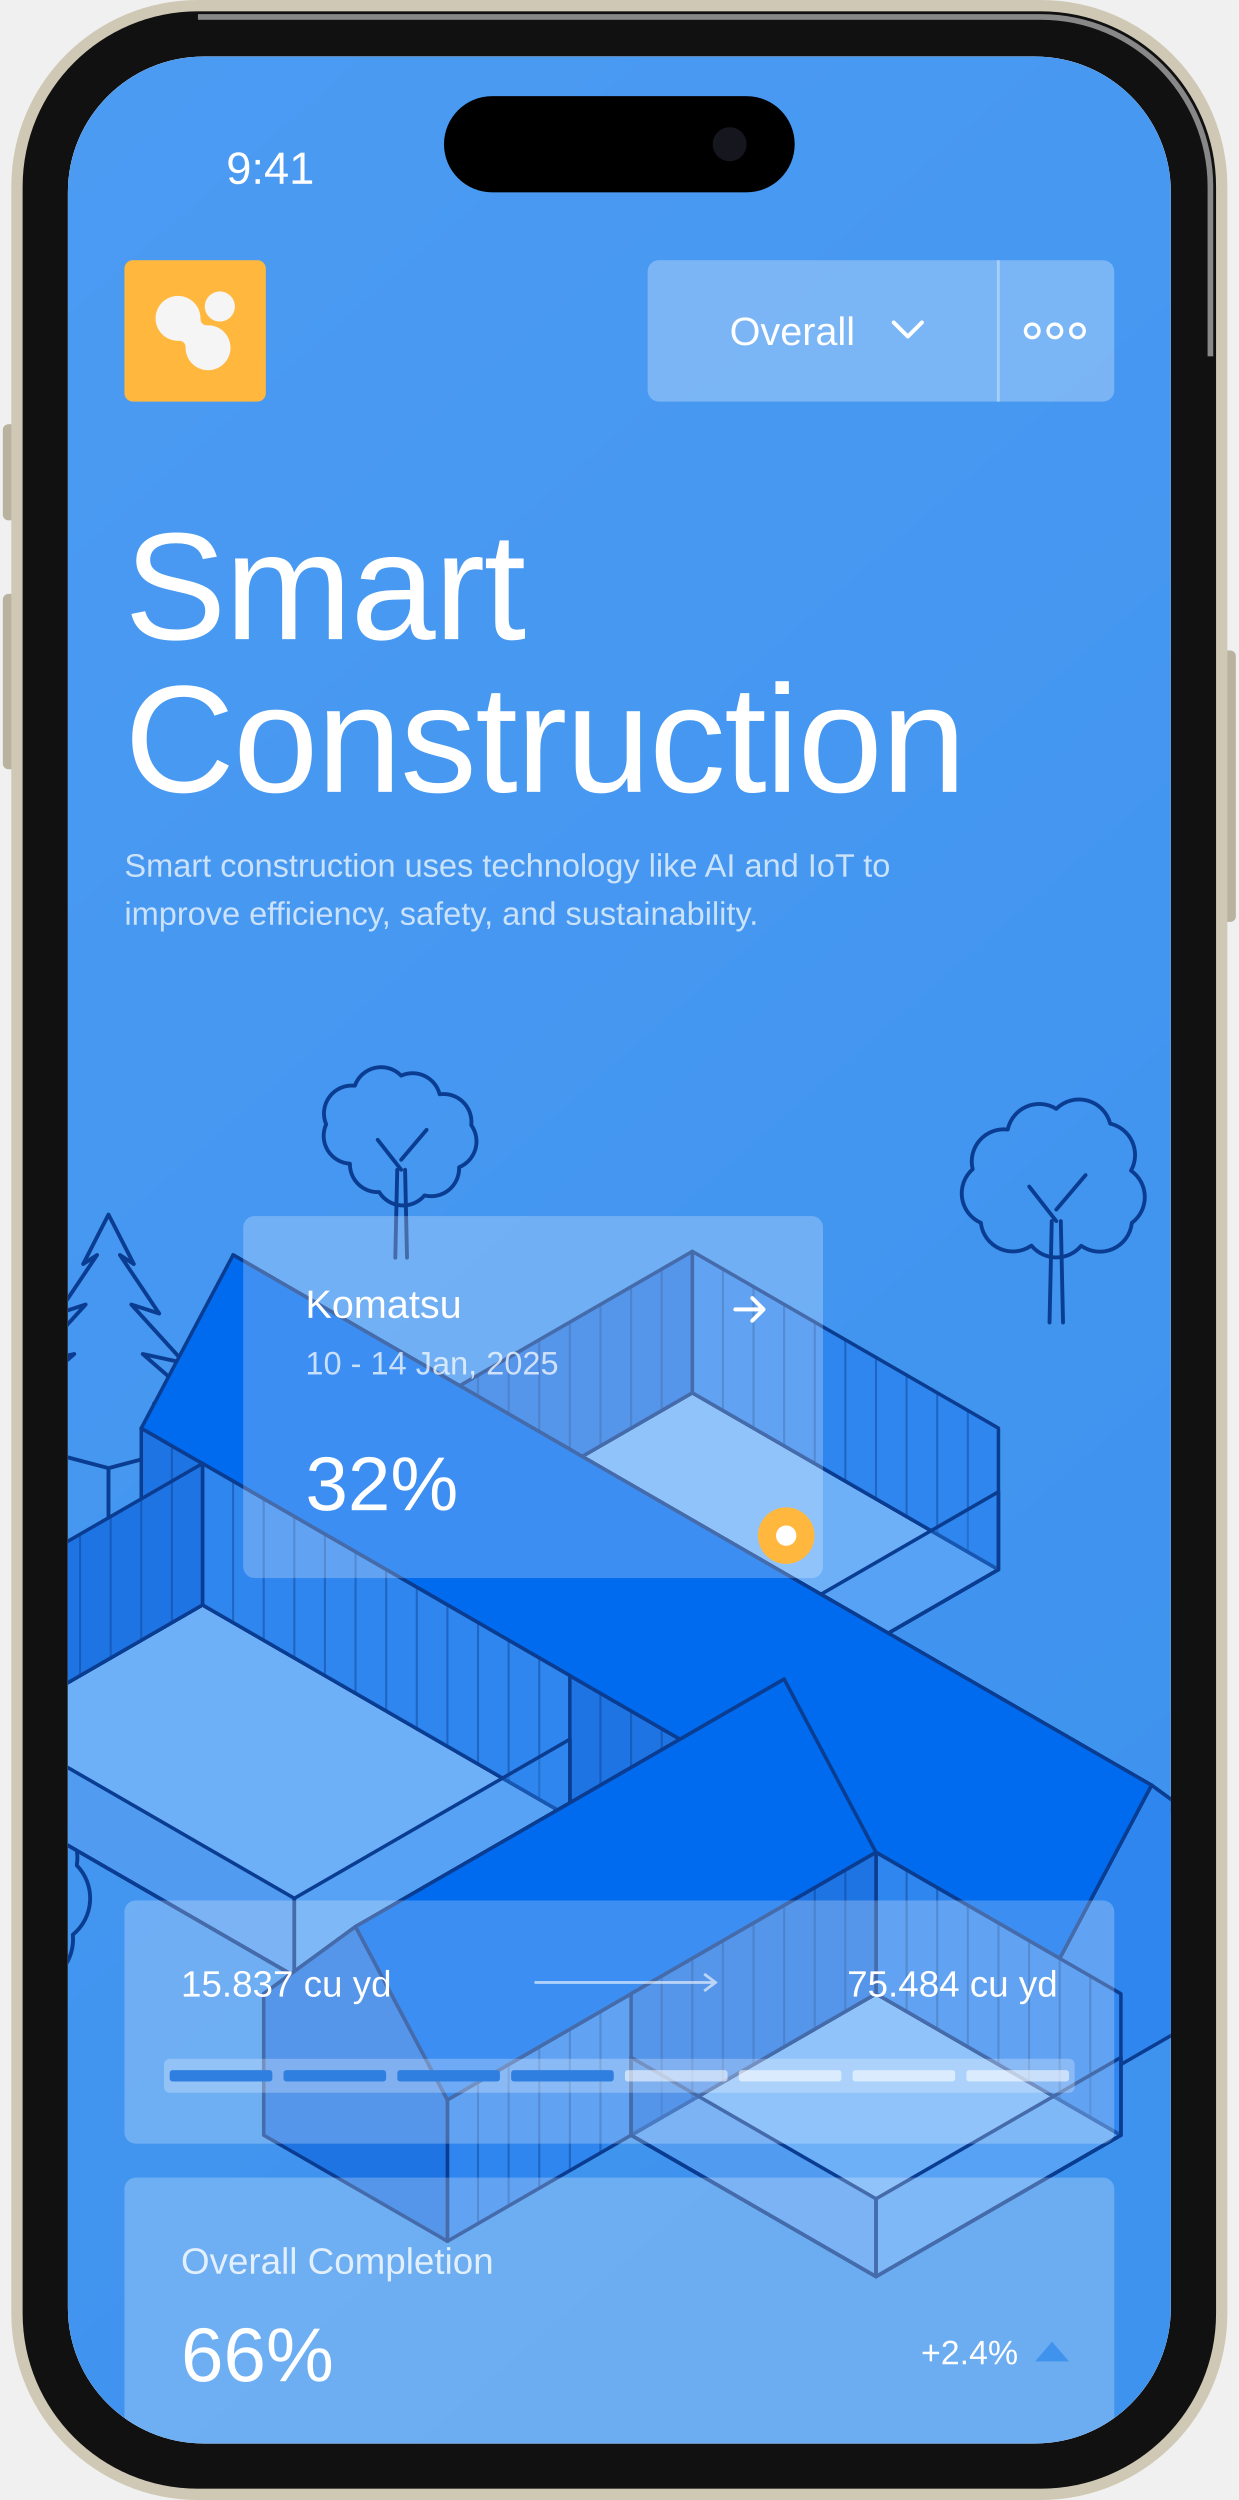
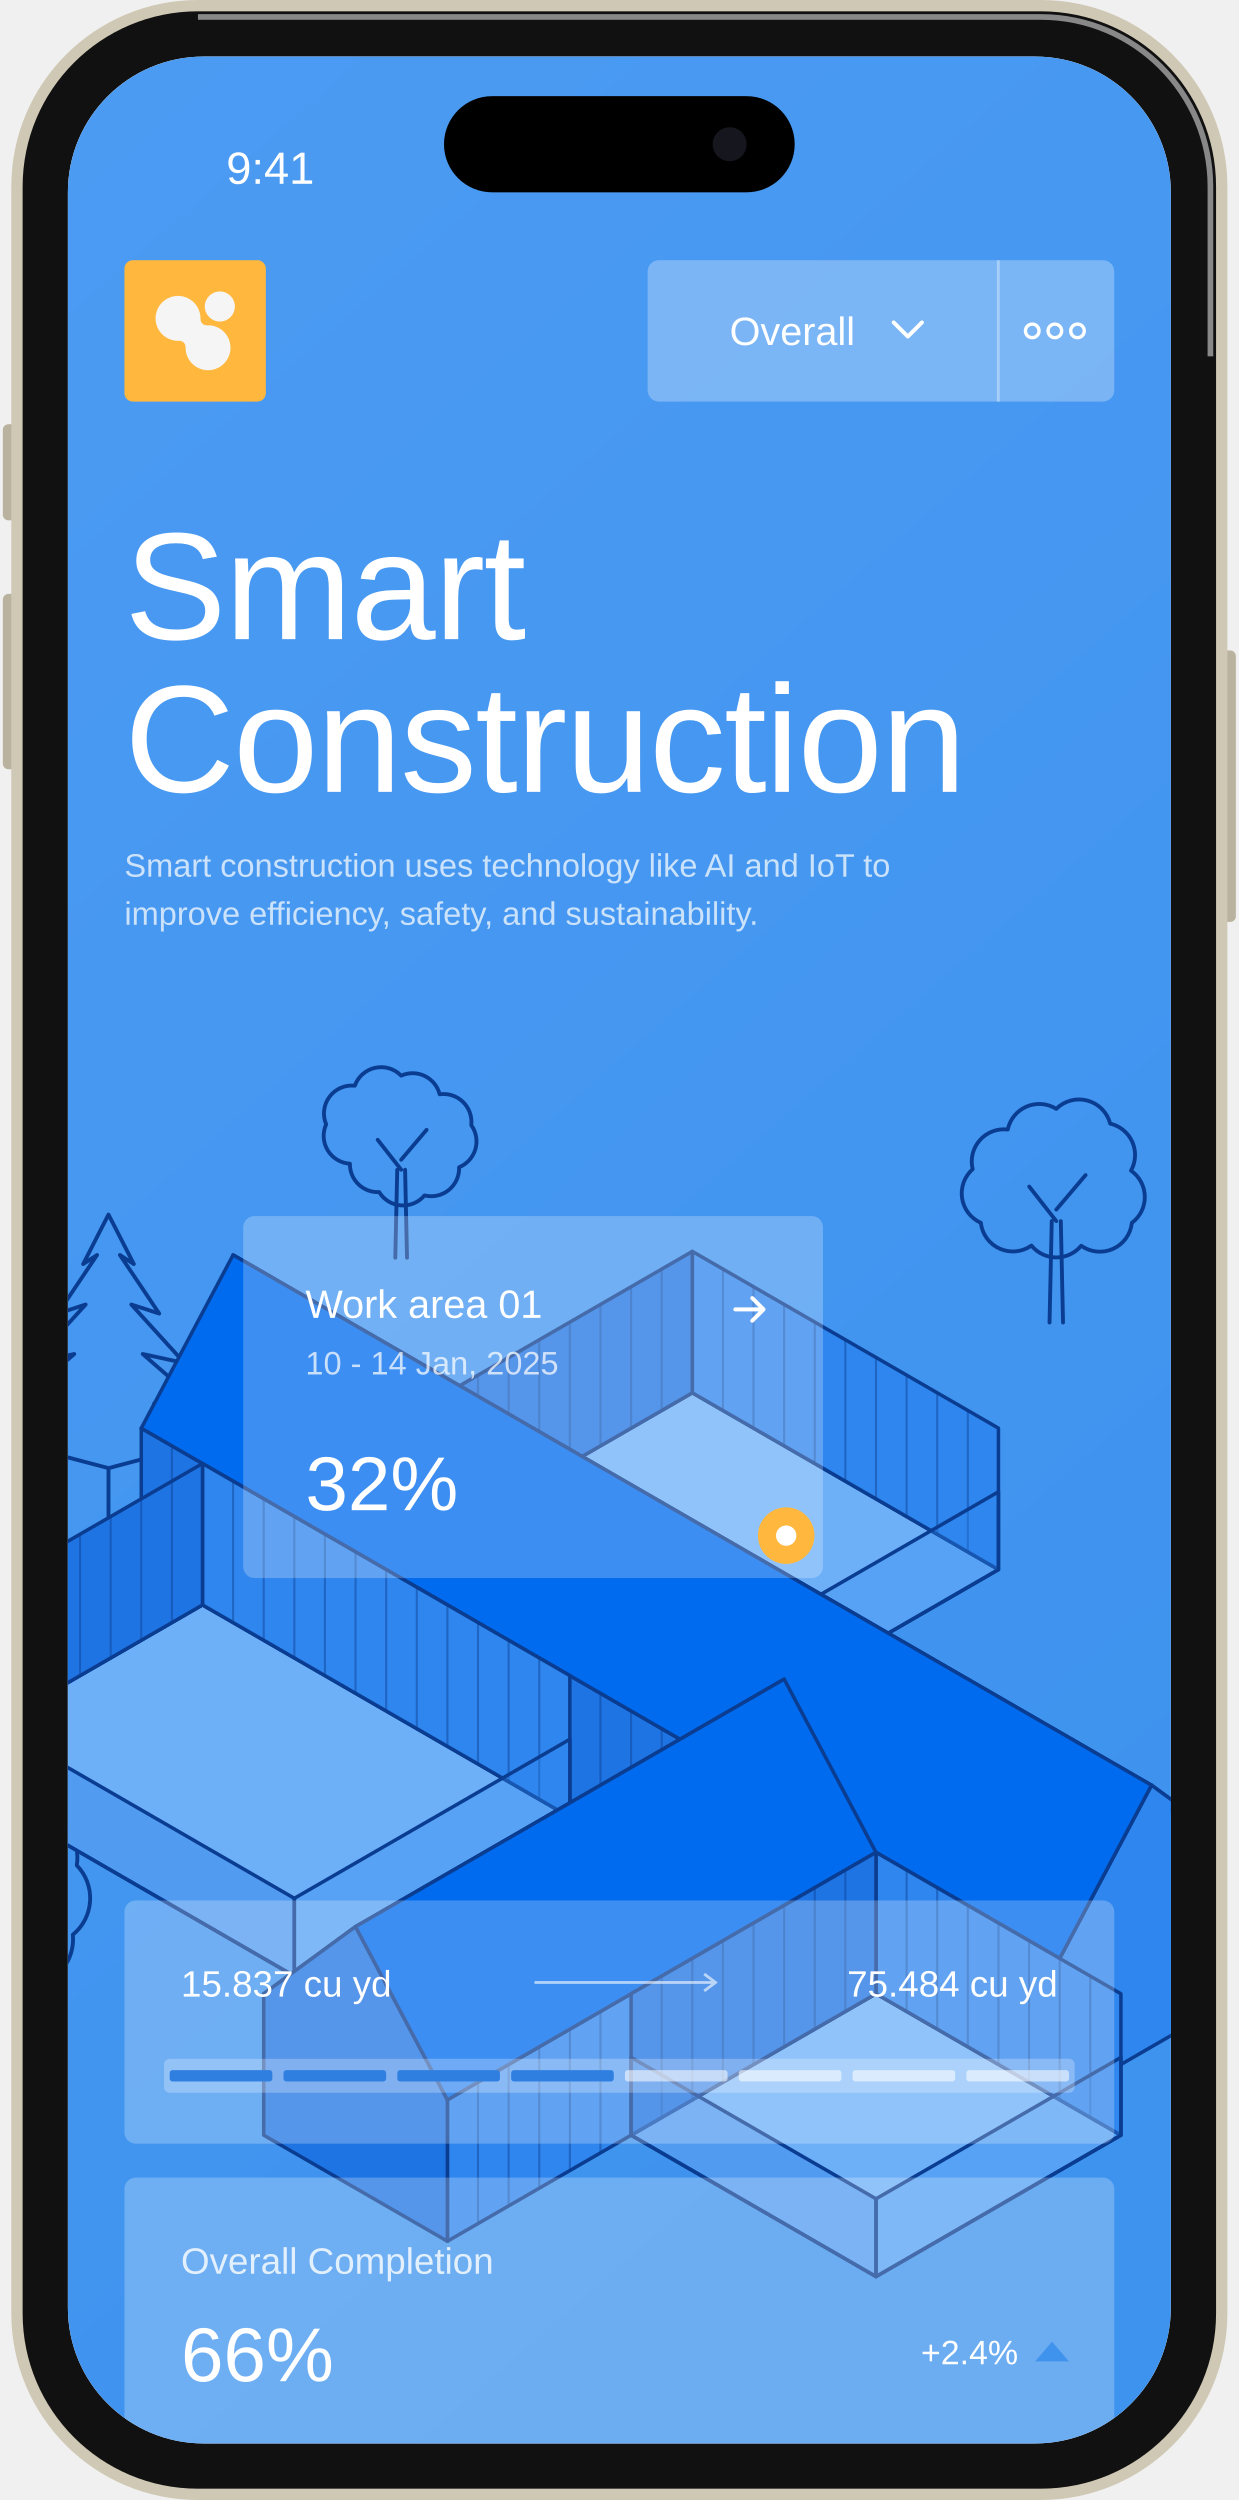
<svg xmlns="http://www.w3.org/2000/svg" viewBox="-4 0 438 884" data-export="lp-home-palm-phone" role="img" aria-label="Tectra mobile app: the blue home screen" style="color:rgb(47, 47, 47);fill:rgb(0, 0, 0);stroke:none;stroke-width:1px;" width="438" height="884">
  <g transform="translate(0 0) scale(1)" style="color:rgb(47, 47, 47);fill:rgb(0, 0, 0);stroke:none;stroke-width:1px;">
    <clipPath id="lp-home-ph-ph" style="color:rgb(47, 47, 47);fill:rgb(0, 0, 0);stroke:none;stroke-width:1px;">
      <rect x="20" y="20" width="390" height="844" rx="48" style="color:rgb(47, 47, 47);fill:rgb(0, 0, 0);stroke:none;stroke-width:1px;" />
    </clipPath>
    <rect x="-3" y="150" width="6" height="34" rx="2" fill="#B9B29F" style="color:rgb(47, 47, 47);fill:rgb(185, 178, 159);stroke:none;stroke-width:1px;" />
    <rect x="-3" y="210" width="6" height="62" rx="2" fill="#B9B29F" style="color:rgb(47, 47, 47);fill:rgb(185, 178, 159);stroke:none;stroke-width:1px;" />
    <rect x="427" y="230" width="6" height="96" rx="2" fill="#B9B29F" style="color:rgb(47, 47, 47);fill:rgb(185, 178, 159);stroke:none;stroke-width:1px;" />
    <rect width="430" height="884" rx="66" fill="#CFC8B4" style="color:rgb(47, 47, 47);fill:rgb(207, 200, 180);stroke:none;stroke-width:1px;" />
    <rect x="4" y="4" width="422" height="876" rx="62" fill="#111111" style="color:rgb(47, 47, 47);fill:rgb(17, 17, 17);stroke:none;stroke-width:1px;" />
    <rect x="20" y="20" width="390" height="844" rx="48" fill="#DDDDDD" style="color:rgb(47, 47, 47);fill:rgb(221, 221, 221);stroke:none;stroke-width:1px;" />
    <g clip-path="url(#lp-home-ph-ph)" style="color:rgb(47, 47, 47);fill:rgb(0, 0, 0);stroke:none;stroke-width:1px;clip-path:url(#lp-home-ph-ph);">
      <g transform="translate(20 20)" style="color:rgb(47, 47, 47);fill:rgb(0, 0, 0);stroke:none;stroke-width:1px;">
        <g style="color:rgb(47, 47, 47);fill:rgb(0, 0, 0);stroke:none;stroke-width:1px;">
          <linearGradient id="lp-home-ph-home-sh-bg" x1="0" y1="0" x2="0.4" y2="1" style="color:rgb(47, 47, 47);fill:rgb(0, 0, 0);stroke:none;stroke-width:1px;">
            <stop offset="0" stop-color="#4C9BF3" style="color:rgb(47, 47, 47);fill:rgb(0, 0, 0);stroke:none;stroke-width:1px;stop-color:rgb(76, 155, 243);" />
            <stop offset="1" stop-color="#3E93EE" style="color:rgb(47, 47, 47);fill:rgb(0, 0, 0);stroke:none;stroke-width:1px;stop-color:rgb(62, 147, 238);" />
          </linearGradient>
          <rect width="390" height="844" fill="url(#lp-home-ph-home-sh-bg)" style="color:rgb(47, 47, 47);fill:url(#lp-home-ph-home-sh-bg);stroke:none;stroke-width:1px;" />
          <text x="56" y="45" font-size="16" font-weight="500" fill="#FFFFFF" style="color:rgb(47, 47, 47);fill:rgb(255, 255, 255);stroke:none;stroke-width:1px;font-family:Urbanist, 'Helvetica Neue', Arial, system-ui, sans-serif;font-size:16px;font-weight:500;">9:41</text>
          <g transform="translate(20 72) scale(0.5)" style="color:rgb(47, 47, 47);fill:rgb(0, 0, 0);stroke:none;stroke-width:1px;">
            <rect width="100" height="100" rx="6" fill="#FFB83D" style="color:rgb(47, 47, 47);fill:rgb(255, 184, 61);stroke:none;stroke-width:1px;" />
            <g transform="translate(22 22) scale(0.56)" fill="#F5F5F5" style="color:rgb(47, 47, 47);fill:rgb(245, 245, 245);stroke:none;stroke-width:1px;">
              <path d="M56.79 35.02A7.7 7.7 0 0 0 64.87 42.94A28.4 28.4 0 1 1 37.91 70.48A7.7 7.7 0 0 0 29.83 62.56A28.4 28.4 0 1 1 56.79 35.02Z" style="color:rgb(47, 47, 47);fill:rgb(245, 245, 245);stroke:none;stroke-width:1px;" />
              <circle cx="81.2" cy="19.2" r="19" style="color:rgb(47, 47, 47);fill:rgb(245, 245, 245);stroke:none;stroke-width:1px;" />
            </g>
          </g>
          <rect x="205" y="72" width="165" height="50" rx="4" fill="#FFFFFF" fill-opacity="0.28" style="color:rgb(47, 47, 47);fill:rgb(255, 255, 255);fill-opacity:0.28;stroke:none;stroke-width:1px;" />
          <path d="M329 72v50" stroke="#FFFFFF" stroke-opacity="0.35" style="color:rgb(47, 47, 47);fill:rgb(0, 0, 0);stroke:rgb(255, 255, 255);stroke-width:1px;stroke-opacity:0.35;" />
          <text x="234" y="102" font-size="14" font-weight="400" fill="#FFFFFF" style="color:rgb(47, 47, 47);fill:rgb(255, 255, 255);stroke:none;stroke-width:1px;font-family:Urbanist, 'Helvetica Neue', Arial, system-ui, sans-serif;font-size:14px;font-weight:400;">Overall</text>
          <path d="M292 94l5 5 5-5" fill="none" stroke="#FFFFFF" stroke-width="1.4" stroke-linecap="round" stroke-linejoin="round" style="color:rgb(47, 47, 47);fill:none;stroke:rgb(255, 255, 255);stroke-width:1.4px;stroke-linecap:round;stroke-linejoin:round;" />
          <g fill="none" stroke="#FFFFFF" stroke-width="1.2" style="color:rgb(47, 47, 47);fill:none;stroke:rgb(255, 255, 255);stroke-width:1.2px;">
            <circle cx="341" cy="97" r="2.4" style="color:rgb(47, 47, 47);fill:none;stroke:rgb(255, 255, 255);stroke-width:1.2px;" />
            <circle cx="349" cy="97" r="2.4" style="color:rgb(47, 47, 47);fill:none;stroke:rgb(255, 255, 255);stroke-width:1.2px;" />
            <circle cx="357" cy="97" r="2.4" style="color:rgb(47, 47, 47);fill:none;stroke:rgb(255, 255, 255);stroke-width:1.2px;" />
          </g>
          <text x="20" y="206" font-size="54" font-weight="300" fill="#FFFFFF" letter-spacing="-0.5" style="color:rgb(47, 47, 47);fill:rgb(255, 255, 255);stroke:none;stroke-width:1px;font-family:Urbanist, 'Helvetica Neue', Arial, system-ui, sans-serif;font-size:54px;font-weight:300;letter-spacing:-0.5px;">Smart</text>
          <text x="20" y="260" font-size="54" font-weight="300" fill="#FFFFFF" letter-spacing="-0.5" style="color:rgb(47, 47, 47);fill:rgb(255, 255, 255);stroke:none;stroke-width:1px;font-family:Urbanist, 'Helvetica Neue', Arial, system-ui, sans-serif;font-size:54px;font-weight:300;letter-spacing:-0.5px;">Construction</text>
          <text font-size="11.5" font-weight="400" fill="#FFFFFF" fill-opacity="0.72" style="color:rgb(47, 47, 47);fill:rgb(255, 255, 255);fill-opacity:0.72;stroke:none;stroke-width:1px;font-family:Urbanist, 'Helvetica Neue', Arial, system-ui, sans-serif;font-size:11.5px;font-weight:400;">
            <tspan x="20" y="290" style="color:rgb(47, 47, 47);fill:rgb(255, 255, 255);fill-opacity:0.72;stroke:none;stroke-width:1px;font-family:Urbanist, 'Helvetica Neue', Arial, system-ui, sans-serif;font-size:11.5px;font-weight:400;">Smart construction uses technology like AI and IoT to</tspan>
            <tspan x="20" y="307" style="color:rgb(47, 47, 47);fill:rgb(255, 255, 255);fill-opacity:0.72;stroke:none;stroke-width:1px;font-family:Urbanist, 'Helvetica Neue', Arial, system-ui, sans-serif;font-size:11.5px;font-weight:400;">improve efficiency, safety, and sustainability.</tspan>
          </text>
          <g transform="translate(-150 300) scale(1.25)" style="color:rgb(47, 47, 47);fill:rgb(0, 0, 0);stroke:none;stroke-width:1px;">
            <g transform="translate(0 0)" opacity="1" style="color:rgb(47, 47, 47);fill:rgb(0, 0, 0);stroke:none;stroke-width:1px;">
              <path transform="translate(214.28 99.78)" d="M0 -51.5A7.9 7.9 0 0 1 10.89 -46.23A7.9 7.9 0 0 1 19.83 -37.51A7.9 7.9 0 0 1 16.39 -25.59A7.9 7.9 0 0 1 6.6 -17.62A7.9 7.9 0 0 1 -6.22 -18.56A7.9 7.9 0 0 1 -14.5 -26.59A7.9 7.9 0 0 1 -21.22 -37.73A7.9 7.9 0 0 1 -13.11 -48.66A7.9 7.9 0 0 1 0 -51.5M-1.66 0L-1.11 -24.89M1.66 0L1.11 -24.89M0 -24.89L-6.64 -33.35M0 -27.71L7.19 -36.17" fill="none" stroke="#0A3D91" stroke-width="1.1" stroke-linejoin="round" stroke-linecap="round" style="color:rgb(47, 47, 47);fill:none;stroke:rgb(10, 61, 145);stroke-width:1.1px;stroke-linecap:round;stroke-linejoin:round;" />
              <path transform="translate(399.6 118.12)" d="M0 -60.45A9.11 9.11 0 0 1 15.25 -56.27A9.11 9.11 0 0 1 21.14 -42.97A9.11 9.11 0 0 1 21.38 -28.19A9.11 9.11 0 0 1 7.05 -21.72A9.11 9.11 0 0 1 -7.03 -21.77A9.11 9.11 0 0 1 -21.34 -28.21A9.11 9.11 0 0 1 -23.65 -43.38A9.11 9.11 0 0 1 -13.73 -54.6A9.11 9.11 0 0 1 0 -60.45M-1.91 0L-1.28 -28.7M1.91 0L1.28 -28.7M0 -28.7L-7.65 -38.46M0 -31.95L8.29 -41.71" fill="none" stroke="#0A3D91" stroke-width="1.1" stroke-linejoin="round" stroke-linecap="round" style="color:rgb(47, 47, 47);fill:none;stroke:rgb(10, 61, 145);stroke-width:1.1px;stroke-linecap:round;stroke-linejoin:round;" />
              <path transform="translate(131.49 172.97)" d="M0 -13.66L-16.14 -17.93L-35.87 -15.37L-12.91 -31.94L-28.69 -29.38L-9.68 -45.95L-21.52 -43.38L-6.46 -59.95L-14.35 -57.39L-3.23 -73.96L-7.17 -71.39L0 -85.4L7.17 -71.39L3.23 -73.96L14.35 -57.39L6.46 -59.95L21.52 -43.38L9.68 -45.95L28.69 -29.38L12.91 -31.94L35.87 -15.37L16.14 -17.93L0 -13.66M0 -13.66L0 0" fill="none" stroke="#0A3D91" stroke-width="1.1" stroke-linejoin="round" stroke-linecap="round" style="color:rgb(47, 47, 47);fill:none;stroke:rgb(10, 61, 145);stroke-width:1.1px;stroke-linecap:round;stroke-linejoin:round;" />
              <path transform="translate(7.58 198.01)" d="M0 -80.73A12.87 12.87 0 0 1 20.42 -78.27A12.87 12.87 0 0 1 26.13 -60.11A12.87 12.87 0 0 1 30.08 -39.89A12.87 12.87 0 0 1 9.18 -32.66A12.87 12.87 0 0 1 -11.51 -26.78A12.87 12.87 0 0 1 -28.32 -40.83A12.87 12.87 0 0 1 -29.69 -60.69A12.87 12.87 0 0 1 -19.53 -77.29A12.87 12.87 0 0 1 0 -80.73M-2.7 0L-1.8 -40.55M2.7 0L1.8 -40.55M0 -40.55L-10.81 -54.34M0 -45.15L11.72 -58.94" fill="none" stroke="#0A3D91" stroke-width="1.1" stroke-linejoin="round" stroke-linecap="round" style="color:rgb(47, 47, 47);fill:none;stroke:rgb(10, 61, 145);stroke-width:1.1px;stroke-linecap:round;stroke-linejoin:round;" />
              <path transform="translate(0.05 218.59)" d="M0 -9.63L-11.38 -12.64L-25.29 -10.84L-9.1 -22.52L-20.23 -20.71L-6.83 -32.39L-15.17 -30.59L-4.55 -42.27L-10.12 -40.46L-2.28 -52.14L-5.06 -50.34L0 -60.21L5.06 -50.34L2.28 -52.14L10.12 -40.46L4.55 -42.27L15.17 -30.59L6.83 -32.39L20.23 -20.71L9.1 -22.52L25.29 -10.84L11.38 -12.64L0 -9.63M0 -9.63L0 0" fill="none" stroke="#0A3D91" stroke-width="1.1" stroke-linejoin="round" stroke-linecap="round" style="color:rgb(47, 47, 47);fill:none;stroke:rgb(10, 61, 145);stroke-width:1.1px;stroke-linecap:round;stroke-linejoin:round;" />
              <path transform="translate(142.83 273.89)" d="M0 -42.91A6.46 6.46 0 0 1 10.22 -39.25A6.46 6.46 0 0 1 17.13 -30.83A6.46 6.46 0 0 1 12.95 -21.18A6.46 6.46 0 0 1 5.62 -13.84A6.46 6.46 0 0 1 -5.3 -14.66A6.46 6.46 0 0 1 -14.4 -20.4A6.46 6.46 0 0 1 -13.36 -30.22A6.46 6.46 0 0 1 -11.1 -40.23A6.46 6.46 0 0 1 0 -42.91M-1.36 0L-0.9 -20.36M1.36 0L0.91 -20.36M0 -20.36L-5.43 -27.29M0 -22.67L5.88 -29.59" fill="none" stroke="#0A3D91" stroke-width="1.1" stroke-linejoin="round" stroke-linecap="round" style="color:rgb(47, 47, 47);fill:none;stroke:rgb(10, 61, 145);stroke-width:1.1px;stroke-linecap:round;stroke-linejoin:round;" />
              <path transform="translate(0.72 290.52)" d="M0 -87.61A13.35 13.35 0 0 1 18.69 -78.44A13.35 13.35 0 0 1 29.32 -62.7A13.35 13.35 0 0 1 23.96 -45.22A13.35 13.35 0 0 1 11.22 -29.58A13.35 13.35 0 0 1 -9.85 -33.04A13.35 13.35 0 0 1 -24.58 -44.89A13.35 13.35 0 0 1 -35.29 -63.67A13.35 13.35 0 0 1 -19.59 -79.42A13.35 13.35 0 0 1 0 -87.61M-2.8 0L-1.87 -42.06M2.8 0L1.87 -42.06M0 -42.06L-11.22 -56.36M0 -46.82L12.15 -61.12" fill="none" stroke="#0A3D91" stroke-width="1.1" stroke-linejoin="round" stroke-linecap="round" style="color:rgb(47, 47, 47);fill:none;stroke:rgb(10, 61, 145);stroke-width:1.1px;stroke-linecap:round;stroke-linejoin:round;" />
              <path transform="translate(10.49 307.32)" d="M0 -78.23A12.28 12.28 0 0 1 20.86 -76.2A12.28 12.28 0 0 1 31.9 -58.51A12.28 12.28 0 0 1 28.12 -38.39A12.28 12.28 0 0 1 11.47 -24.35A12.28 12.28 0 0 1 -9.24 -29.98A12.28 12.28 0 0 1 -27.28 -38.84A12.28 12.28 0 0 1 -32.46 -58.6A12.28 12.28 0 0 1 -21.08 -76.45A12.28 12.28 0 0 1 0 -78.23M-2.58 0L-1.72 -38.71M2.58 0L1.72 -38.71M0 -38.71L-10.32 -51.87M0 -43.1L11.18 -56.26" fill="none" stroke="#0A3D91" stroke-width="1.1" stroke-linejoin="round" stroke-linecap="round" style="color:rgb(47, 47, 47);fill:none;stroke:rgb(10, 61, 145);stroke-width:1.1px;stroke-linecap:round;stroke-linejoin:round;" />
              <path transform="translate(93.35 334.25)" d="M0 -89.59A13.32 13.32 0 0 1 18.25 -77.85A13.32 13.32 0 0 1 29.17 -62.58A13.32 13.32 0 0 1 28.05 -42.95A13.32 13.32 0 0 1 11.51 -28.75A13.32 13.32 0 0 1 -11.44 -28.93A13.32 13.32 0 0 1 -26.73 -43.65A13.32 13.32 0 0 1 -34.86 -63.5A13.32 13.32 0 0 1 -21.76 -81.7A13.32 13.32 0 0 1 0 -89.59M-2.8 0L-1.87 -41.98M2.8 0L1.87 -41.98M0 -41.98L-11.2 -56.26M0 -46.74L12.13 -61.02" fill="none" stroke="#0A3D91" stroke-width="1.1" stroke-linejoin="round" stroke-linecap="round" style="color:rgb(47, 47, 47);fill:none;stroke:rgb(10, 61, 145);stroke-width:1.1px;stroke-linecap:round;stroke-linejoin:round;" />
            </g>
            <g transform="translate(262 118)" style="color:rgb(47, 47, 47);fill:rgb(0, 0, 0);stroke:none;stroke-width:1px;">
              <g style="color:rgb(47, 47, 47);fill:rgb(0, 0, 0);stroke:none;stroke-width:1px;">
                <path d="M34.64 20L121.24 70L51.96 110L-34.64 60Z" fill="#6DB0F8" stroke="#0A3D91" stroke-width="1" stroke-linejoin="round" style="color:rgb(47, 47, 47);fill:rgb(109, 176, 248);stroke:rgb(10, 61, 145);stroke-width:1px;stroke-linejoin:round;" />
                <path d="M34.64 20L121.24 70L121.24 30L34.64 -20Z" fill="#2F86EE" stroke="#0A3D91" stroke-width="1" stroke-linejoin="round" style="color:rgb(47, 47, 47);fill:rgb(47, 134, 238);stroke:rgb(10, 61, 145);stroke-width:1px;stroke-linejoin:round;" />
                <path d="M34.64 20L-34.64 60L-34.64 20L34.64 -20Z" fill="#1F74E4" stroke="#0A3D91" stroke-width="1" stroke-linejoin="round" style="color:rgb(47, 47, 47);fill:rgb(31, 116, 228);stroke:rgb(10, 61, 145);stroke-width:1px;stroke-linejoin:round;" />
                <path d="M43.3 25L43.3 -15M51.96 30L51.96 -10M60.62 35L60.62 -5M69.28 40L69.28 0M77.94 45L77.94 5M86.6 50L86.6 10M95.26 55L95.26 15M103.92 60L103.92 20M112.58 65L112.58 25M25.98 25L25.98 -15M17.32 30L17.32 -10M8.66 35L8.66 -5M0 40L0 0M-8.66 45L-8.66 5M-17.32 50L-17.32 10M-25.98 55L-25.98 15" stroke="#0A3D91" stroke-width="0.6" opacity="0.45" fill="none" style="color:rgb(47, 47, 47);fill:none;stroke:rgb(10, 61, 145);stroke-width:0.6px;opacity:0.45;" />
                <path d="M121.24 70L51.96 110L51.96 88L121.24 48Z" fill="#2F86EE" fill-opacity="0.35" stroke="#0A3D91" stroke-width="1" stroke-linejoin="round" style="color:rgb(47, 47, 47);fill:rgb(47, 134, 238);fill-opacity:0.35;stroke:rgb(10, 61, 145);stroke-width:1px;stroke-linejoin:round;" />
                <path d="M-34.64 60L51.96 110L51.96 88L-34.64 38Z" fill="#1F74E4" fill-opacity="0.35" stroke="#0A3D91" stroke-width="1" stroke-linejoin="round" style="color:rgb(47, 47, 47);fill:rgb(31, 116, 228);fill-opacity:0.35;stroke:rgb(10, 61, 145);stroke-width:1px;stroke-linejoin:round;" />
              </g>
              <g style="color:rgb(47, 47, 47);fill:rgb(0, 0, 0);stroke:none;stroke-width:1px;">
                <path d="M-69.28 0L190.52 150L164.54 131L-95.26 -19Z" fill="#0A5ED0" stroke="#0A3D91" stroke-width="1" stroke-linejoin="round" style="color:rgb(47, 47, 47);fill:rgb(10, 94, 208);stroke:rgb(10, 61, 145);stroke-width:1px;stroke-linejoin:round;" />
                <path d="M-121.24 70L138.56 220L138.56 180L-121.24 30Z" fill="#1F74E4" stroke="#0A3D91" stroke-width="1" stroke-linejoin="round" style="color:rgb(47, 47, 47);fill:rgb(31, 116, 228);stroke:rgb(10, 61, 145);stroke-width:1px;stroke-linejoin:round;" />
                <path d="M-112.58 75L-112.58 35M-103.92 80L-103.92 40M-95.26 85L-95.26 45M-86.6 90L-86.6 50M-77.94 95L-77.94 55M-69.28 100L-69.28 60M-60.62 105L-60.62 65M-51.96 110L-51.96 70M-43.3 115L-43.3 75M-34.64 120L-34.64 80M-25.98 125L-25.98 85M-17.32 130L-17.32 90M-8.66 135L-8.66 95M0 140L0 100M8.66 145L8.66 105M17.32 150L17.32 110M25.98 155L25.98 115M34.64 160L34.64 120M43.3 165L43.3 125M51.96 170L51.96 130M60.62 175L60.62 135M69.28 180L69.28 140M77.94 185L77.94 145M86.6 190L86.6 150M95.26 195L95.26 155M103.92 200L103.92 160M112.58 205L112.58 165M121.24 210L121.24 170M129.9 215L129.9 175" stroke="#0A3D91" stroke-width="0.6" opacity="0.45" fill="none" style="color:rgb(47, 47, 47);fill:none;stroke:rgb(10, 61, 145);stroke-width:0.6px;opacity:0.45;" />
                <path d="M190.52 190L138.56 220L138.56 180L164.54 131L190.52 150Z" fill="#2F86EE" stroke="#0A3D91" stroke-width="1" stroke-linejoin="round" style="color:rgb(47, 47, 47);fill:rgb(47, 134, 238);stroke:rgb(10, 61, 145);stroke-width:1px;stroke-linejoin:round;" />
                <path d="M-121.24 30L138.56 180L164.54 131L-95.26 -19Z" fill="#006BEE" stroke="#0A3D91" stroke-width="1" stroke-linejoin="round" style="color:rgb(47, 47, 47);fill:rgb(0, 107, 238);stroke:rgb(10, 61, 145);stroke-width:1px;stroke-linejoin:round;" />
              </g>
              <g style="color:rgb(47, 47, 47);fill:rgb(0, 0, 0);stroke:none;stroke-width:1px;">
                <path d="M-103.92 80L0 140L-77.94 185L-181.86 125Z" fill="#6DB0F8" stroke="#0A3D91" stroke-width="1" stroke-linejoin="round" style="color:rgb(47, 47, 47);fill:rgb(109, 176, 248);stroke:rgb(10, 61, 145);stroke-width:1px;stroke-linejoin:round;" />
                <path d="M-103.92 80L0 140L0 100L-103.92 40Z" fill="#2F86EE" stroke="#0A3D91" stroke-width="1" stroke-linejoin="round" style="color:rgb(47, 47, 47);fill:rgb(47, 134, 238);stroke:rgb(10, 61, 145);stroke-width:1px;stroke-linejoin:round;" />
                <path d="M-103.92 80L-181.86 125L-181.86 85L-103.92 40Z" fill="#1F74E4" stroke="#0A3D91" stroke-width="1" stroke-linejoin="round" style="color:rgb(47, 47, 47);fill:rgb(31, 116, 228);stroke:rgb(10, 61, 145);stroke-width:1px;stroke-linejoin:round;" />
                <path d="M-95.26 85L-95.26 45M-86.6 90L-86.6 50M-77.94 95L-77.94 55M-69.28 100L-69.28 60M-60.62 105L-60.62 65M-51.96 110L-51.96 70M-43.3 115L-43.3 75M-34.64 120L-34.64 80M-25.98 125L-25.98 85M-17.32 130L-17.32 90M-8.66 135L-8.66 95M-112.58 85L-112.58 45M-121.24 90L-121.24 50M-129.9 95L-129.9 55M-138.56 100L-138.56 60M-147.22 105L-147.22 65M-155.88 110L-155.88 70M-164.54 115L-164.54 75M-173.2 120L-173.2 80" stroke="#0A3D91" stroke-width="0.6" opacity="0.45" fill="none" style="color:rgb(47, 47, 47);fill:none;stroke:rgb(10, 61, 145);stroke-width:0.6px;opacity:0.45;" />
                <path d="M0 140L-77.94 185L-77.94 163L0 118Z" fill="#2F86EE" fill-opacity="0.35" stroke="#0A3D91" stroke-width="1" stroke-linejoin="round" style="color:rgb(47, 47, 47);fill:rgb(47, 134, 238);fill-opacity:0.35;stroke:rgb(10, 61, 145);stroke-width:1px;stroke-linejoin:round;" />
                <path d="M-181.86 125L-77.94 185L-77.94 163L-181.86 103Z" fill="#1F74E4" fill-opacity="0.35" stroke="#0A3D91" stroke-width="1" stroke-linejoin="round" style="color:rgb(47, 47, 47);fill:rgb(31, 116, 228);fill-opacity:0.35;stroke:rgb(10, 61, 145);stroke-width:1px;stroke-linejoin:round;" />
              </g>
              <g style="color:rgb(47, 47, 47);fill:rgb(0, 0, 0);stroke:none;stroke-width:1px;">
                <path d="M34.64 120L-86.6 190L-60.62 171L60.62 101Z" fill="#0A5ED0" stroke="#0A3D91" stroke-width="1" stroke-linejoin="round" style="color:rgb(47, 47, 47);fill:rgb(10, 94, 208);stroke:rgb(10, 61, 145);stroke-width:1px;stroke-linejoin:round;" />
                <path d="M86.6 190L-34.64 260L-34.64 220L86.6 150Z" fill="#2F86EE" stroke="#0A3D91" stroke-width="1" stroke-linejoin="round" style="color:rgb(47, 47, 47);fill:rgb(47, 134, 238);stroke:rgb(10, 61, 145);stroke-width:1px;stroke-linejoin:round;" />
                <path d="M77.94 195L77.94 155M69.28 200L69.28 160M60.62 205L60.62 165M51.96 210L51.96 170M43.3 215L43.3 175M34.64 220L34.64 180M25.98 225L25.98 185M17.32 230L17.32 190M8.66 235L8.66 195M0 240L0 200M-8.66 245L-8.66 205M-17.32 250L-17.32 210M-25.98 255L-25.98 215" stroke="#0A3D91" stroke-width="0.6" opacity="0.45" fill="none" style="color:rgb(47, 47, 47);fill:none;stroke:rgb(10, 61, 145);stroke-width:0.6px;opacity:0.45;" />
                <path d="M-86.6 230L-34.64 260L-34.64 220L-60.62 171L-86.6 190Z" fill="#1F74E4" stroke="#0A3D91" stroke-width="1" stroke-linejoin="round" style="color:rgb(47, 47, 47);fill:rgb(31, 116, 228);stroke:rgb(10, 61, 145);stroke-width:1px;stroke-linejoin:round;" />
                <path d="M86.6 150L-34.64 220L-60.62 171L60.62 101Z" fill="#006BEE" stroke="#0A3D91" stroke-width="1" stroke-linejoin="round" style="color:rgb(47, 47, 47);fill:rgb(0, 107, 238);stroke:rgb(10, 61, 145);stroke-width:1px;stroke-linejoin:round;" />
              </g>
              <g style="color:rgb(47, 47, 47);fill:rgb(0, 0, 0);stroke:none;stroke-width:1px;">
                <path d="M86.6 190L155.88 230L86.6 270L17.32 230Z" fill="#6DB0F8" stroke="#0A3D91" stroke-width="1" stroke-linejoin="round" style="color:rgb(47, 47, 47);fill:rgb(109, 176, 248);stroke:rgb(10, 61, 145);stroke-width:1px;stroke-linejoin:round;" />
                <path d="M86.6 190L155.88 230L155.88 190L86.6 150Z" fill="#2F86EE" stroke="#0A3D91" stroke-width="1" stroke-linejoin="round" style="color:rgb(47, 47, 47);fill:rgb(47, 134, 238);stroke:rgb(10, 61, 145);stroke-width:1px;stroke-linejoin:round;" />
                <path d="M86.6 190L17.32 230L17.32 190L86.6 150Z" fill="#1F74E4" stroke="#0A3D91" stroke-width="1" stroke-linejoin="round" style="color:rgb(47, 47, 47);fill:rgb(31, 116, 228);stroke:rgb(10, 61, 145);stroke-width:1px;stroke-linejoin:round;" />
                <path d="M95.26 195L95.26 155M103.92 200L103.92 160M112.58 205L112.58 165M121.24 210L121.24 170M129.9 215L129.9 175M138.56 220L138.56 180M147.22 225L147.22 185M77.94 195L77.94 155M69.28 200L69.28 160M60.62 205L60.62 165M51.96 210L51.96 170M43.3 215L43.3 175M34.64 220L34.64 180M25.98 225L25.98 185" stroke="#0A3D91" stroke-width="0.6" opacity="0.45" fill="none" style="color:rgb(47, 47, 47);fill:none;stroke:rgb(10, 61, 145);stroke-width:0.6px;opacity:0.45;" />
                <path d="M155.88 230L86.6 270L86.6 248L155.88 208Z" fill="#2F86EE" fill-opacity="0.35" stroke="#0A3D91" stroke-width="1" stroke-linejoin="round" style="color:rgb(47, 47, 47);fill:rgb(47, 134, 238);fill-opacity:0.35;stroke:rgb(10, 61, 145);stroke-width:1px;stroke-linejoin:round;" />
                <path d="M17.32 230L86.6 270L86.6 248L17.32 208Z" fill="#1F74E4" fill-opacity="0.35" stroke="#0A3D91" stroke-width="1" stroke-linejoin="round" style="color:rgb(47, 47, 47);fill:rgb(31, 116, 228);fill-opacity:0.35;stroke:rgb(10, 61, 145);stroke-width:1px;stroke-linejoin:round;" />
              </g>
            </g>
          </g>
          <rect x="62" y="410" width="205" height="128" rx="4" fill="#FFFFFF" fill-opacity="0.24" style="color:rgb(47, 47, 47);fill:rgb(255, 255, 255);fill-opacity:0.24;stroke:none;stroke-width:1px;" />
-           <text x="84" y="446" font-size="14" font-weight="500" fill="#FFFFFF" style="color:rgb(47, 47, 47);fill:rgb(255, 255, 255);stroke:none;stroke-width:1px;font-family:Urbanist, 'Helvetica Neue', Arial, system-ui, sans-serif;font-size:14px;font-weight:500;">Komatsu</text>
+           <text x="84" y="446" font-size="14" font-weight="500" fill="#FFFFFF" style="color:rgb(47, 47, 47);fill:rgb(255, 255, 255);stroke:none;stroke-width:1px;font-family:Urbanist, 'Helvetica Neue', Arial, system-ui, sans-serif;font-size:14px;font-weight:500;">Work area 01</text>
          <text x="84" y="466" font-size="11.5" font-weight="400" fill="#FFFFFF" fill-opacity="0.72" style="color:rgb(47, 47, 47);fill:rgb(255, 255, 255);fill-opacity:0.72;stroke:none;stroke-width:1px;font-family:Urbanist, 'Helvetica Neue', Arial, system-ui, sans-serif;font-size:11.5px;font-weight:400;">10 - 14 Jan, 2025</text>
          <text x="84" y="514" font-size="27" font-weight="300" fill="#FFFFFF" style="color:rgb(47, 47, 47);fill:rgb(255, 255, 255);stroke:none;stroke-width:1px;font-family:Urbanist, 'Helvetica Neue', Arial, system-ui, sans-serif;font-size:27px;font-weight:300;">32%</text>
          <path d="M236 443h10m-4-4 4 4-4 4" fill="none" stroke="#FFFFFF" stroke-width="1.4" stroke-linecap="round" stroke-linejoin="round" style="color:rgb(47, 47, 47);fill:none;stroke:rgb(255, 255, 255);stroke-width:1.4px;stroke-linecap:round;stroke-linejoin:round;" />
          <g transform="translate(254 523)" style="color:rgb(47, 47, 47);fill:rgb(0, 0, 0);stroke:none;stroke-width:1px;">
            <circle r="10" fill="#FFB83D" style="color:rgb(47, 47, 47);fill:rgb(255, 184, 61);stroke:none;stroke-width:1px;" />
            <circle r="3.6" fill="#FFFFFF" style="color:rgb(47, 47, 47);fill:rgb(255, 255, 255);stroke:none;stroke-width:1px;" />
          </g>
          <rect x="20" y="652" width="350" height="86" rx="4" fill="#FFFFFF" fill-opacity="0.24" style="color:rgb(47, 47, 47);fill:rgb(255, 255, 255);fill-opacity:0.24;stroke:none;stroke-width:1px;" />
          <text x="40" y="686" font-size="13" font-weight="400" fill="#FFFFFF" style="color:rgb(47, 47, 47);fill:rgb(255, 255, 255);stroke:none;stroke-width:1px;font-family:Urbanist, 'Helvetica Neue', Arial, system-ui, sans-serif;font-size:13px;font-weight:400;">15.837 cu yd</text>
          <text x="350" y="686" font-size="13" font-weight="400" fill="#FFFFFF" text-anchor="end" style="color:rgb(47, 47, 47);fill:rgb(255, 255, 255);stroke:none;stroke-width:1px;font-family:Urbanist, 'Helvetica Neue', Arial, system-ui, sans-serif;font-size:13px;font-weight:400;text-anchor:end;">75.484 cu yd</text>
          <path d="M165 681h64m-4-3 4 3-4 3" fill="none" stroke="#FFFFFF" stroke-opacity="0.6" stroke-width="1" style="color:rgb(47, 47, 47);fill:none;stroke:rgb(255, 255, 255);stroke-width:1px;stroke-opacity:0.6;" />
          <rect x="34" y="708" width="322" height="12" rx="2" fill="#FFFFFF" fill-opacity="0.25" style="color:rgb(47, 47, 47);fill:rgb(255, 255, 255);fill-opacity:0.25;stroke:none;stroke-width:1px;" />
          <rect x="36" y="712" width="36.293" height="4" rx="1" fill="#2F7FE0" fill-opacity="1" style="color:rgb(47, 47, 47);fill:rgb(47, 127, 224);stroke:none;stroke-width:1px;" />
          <rect x="76.244" y="712" width="36.293" height="4" rx="1" fill="#2F7FE0" fill-opacity="1" style="color:rgb(47, 47, 47);fill:rgb(47, 127, 224);stroke:none;stroke-width:1px;" />
          <rect x="116.488" y="712" width="36.293" height="4" rx="1" fill="#2F7FE0" fill-opacity="1" style="color:rgb(47, 47, 47);fill:rgb(47, 127, 224);stroke:none;stroke-width:1px;" />
          <rect x="156.731" y="712" width="36.293" height="4" rx="1" fill="#2F7FE0" fill-opacity="1" style="color:rgb(47, 47, 47);fill:rgb(47, 127, 224);stroke:none;stroke-width:1px;" />
          <rect x="196.975" y="712" width="36.293" height="4" rx="1" fill="#FFFFFF" fill-opacity="0.55" style="color:rgb(47, 47, 47);fill:rgb(255, 255, 255);fill-opacity:0.55;stroke:none;stroke-width:1px;" />
          <rect x="237.219" y="712" width="36.293" height="4" rx="1" fill="#FFFFFF" fill-opacity="0.55" style="color:rgb(47, 47, 47);fill:rgb(255, 255, 255);fill-opacity:0.55;stroke:none;stroke-width:1px;" />
          <rect x="277.463" y="712" width="36.293" height="4" rx="1" fill="#FFFFFF" fill-opacity="0.55" style="color:rgb(47, 47, 47);fill:rgb(255, 255, 255);fill-opacity:0.55;stroke:none;stroke-width:1px;" />
          <rect x="317.707" y="712" width="36.293" height="4" rx="1" fill="#FFFFFF" fill-opacity="0.55" style="color:rgb(47, 47, 47);fill:rgb(255, 255, 255);fill-opacity:0.55;stroke:none;stroke-width:1px;" />
          <rect x="20" y="750" width="350" height="120" rx="4" fill="#FFFFFF" fill-opacity="0.24" style="color:rgb(47, 47, 47);fill:rgb(255, 255, 255);fill-opacity:0.24;stroke:none;stroke-width:1px;" />
          <text x="40" y="784" font-size="13" font-weight="400" fill="#FFFFFF" fill-opacity="0.8" style="color:rgb(47, 47, 47);fill:rgb(255, 255, 255);fill-opacity:0.8;stroke:none;stroke-width:1px;font-family:Urbanist, 'Helvetica Neue', Arial, system-ui, sans-serif;font-size:13px;font-weight:400;">Overall Completion</text>
          <text x="40" y="822" font-size="27" font-weight="300" fill="#FFFFFF" style="color:rgb(47, 47, 47);fill:rgb(255, 255, 255);stroke:none;stroke-width:1px;font-family:Urbanist, 'Helvetica Neue', Arial, system-ui, sans-serif;font-size:27px;font-weight:300;">66%</text>
          <text x="336" y="816" font-size="12" font-weight="400" fill="#FFFFFF" text-anchor="end" style="color:rgb(47, 47, 47);fill:rgb(255, 255, 255);stroke:none;stroke-width:1px;font-family:Urbanist, 'Helvetica Neue', Arial, system-ui, sans-serif;font-size:12px;font-weight:400;text-anchor:end;">+2.4%</text>
          <path d="M342 815l6-7 6 7z" fill="#4093EC" style="color:rgb(47, 47, 47);fill:rgb(64, 147, 236);stroke:none;stroke-width:1px;" />
        </g>
      </g>
    </g>
    <rect x="153" y="34" width="124" height="34" rx="17" fill="#000000" style="color:rgb(47, 47, 47);fill:rgb(0, 0, 0);stroke:none;stroke-width:1px;" />
    <circle cx="254" cy="51" r="6" fill="#16161E" style="color:rgb(47, 47, 47);fill:rgb(22, 22, 30);stroke:none;stroke-width:1px;" />
    <path d="M66 6h298a60 60 0 0 1 60 60v60" fill="none" stroke="#FFFFFF" stroke-opacity="0.5" stroke-width="2" style="color:rgb(47, 47, 47);fill:none;stroke:rgb(255, 255, 255);stroke-width:2px;stroke-opacity:0.5;" />
  </g>
</svg>
